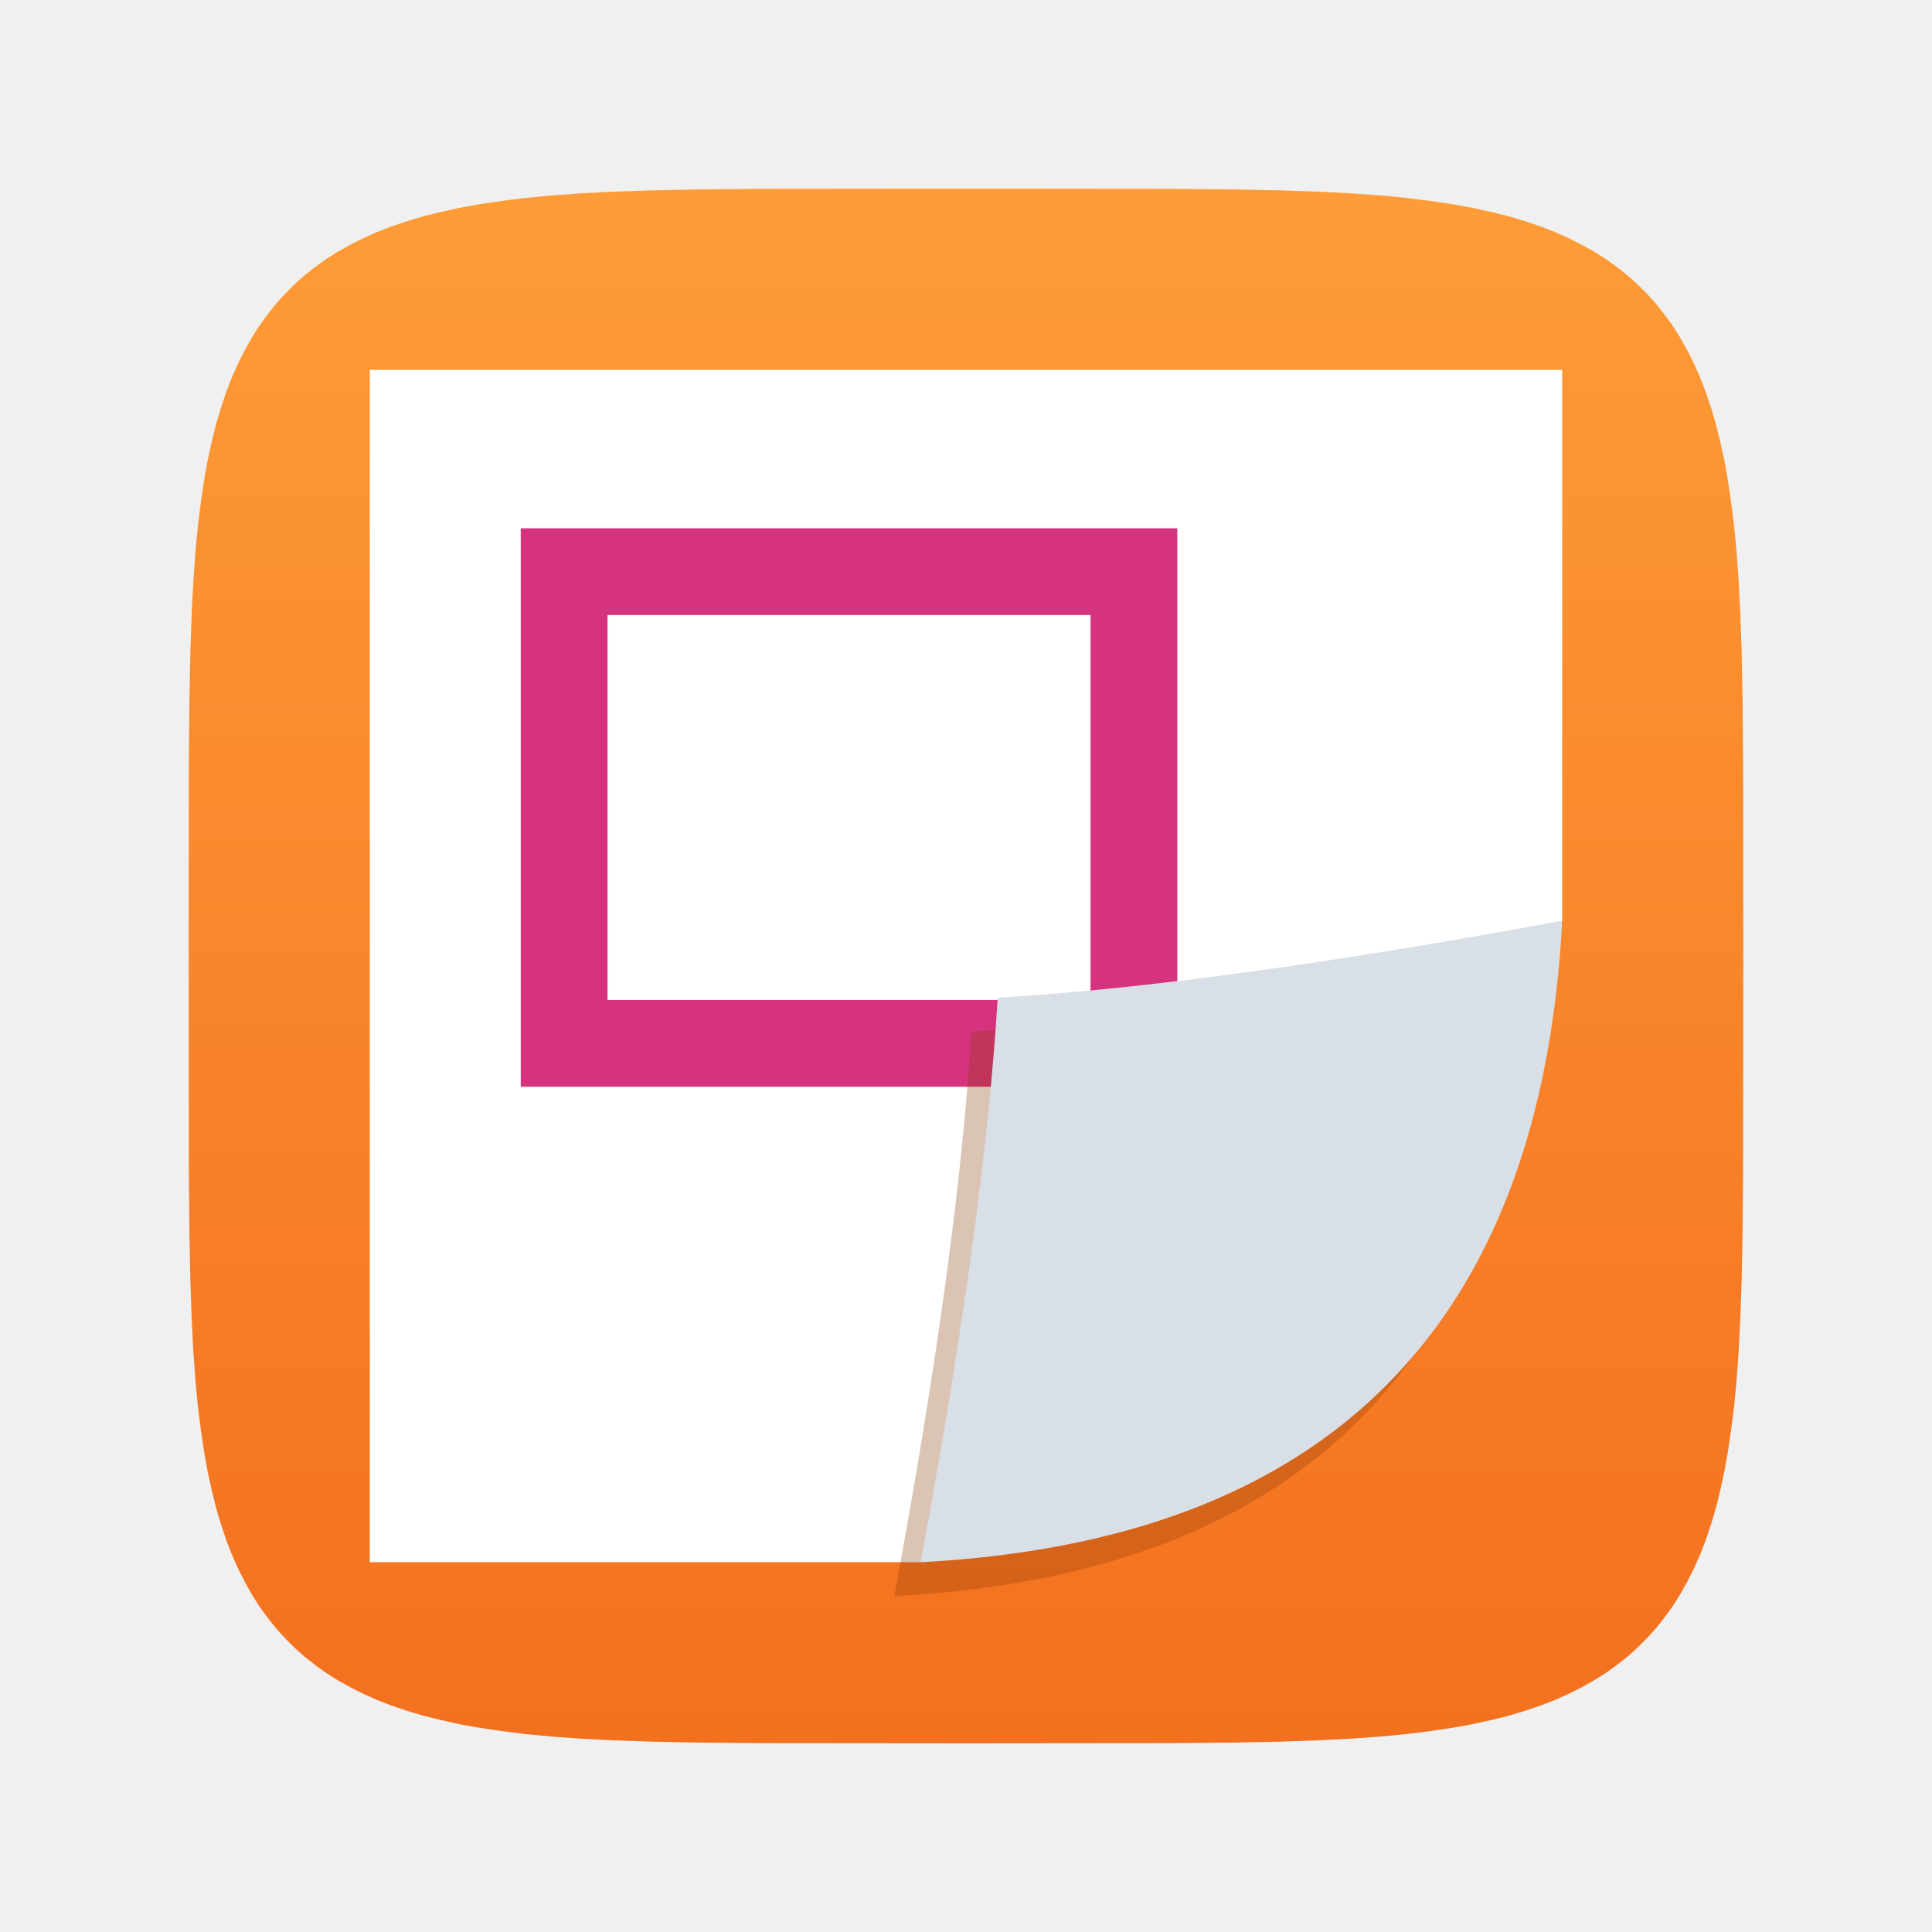
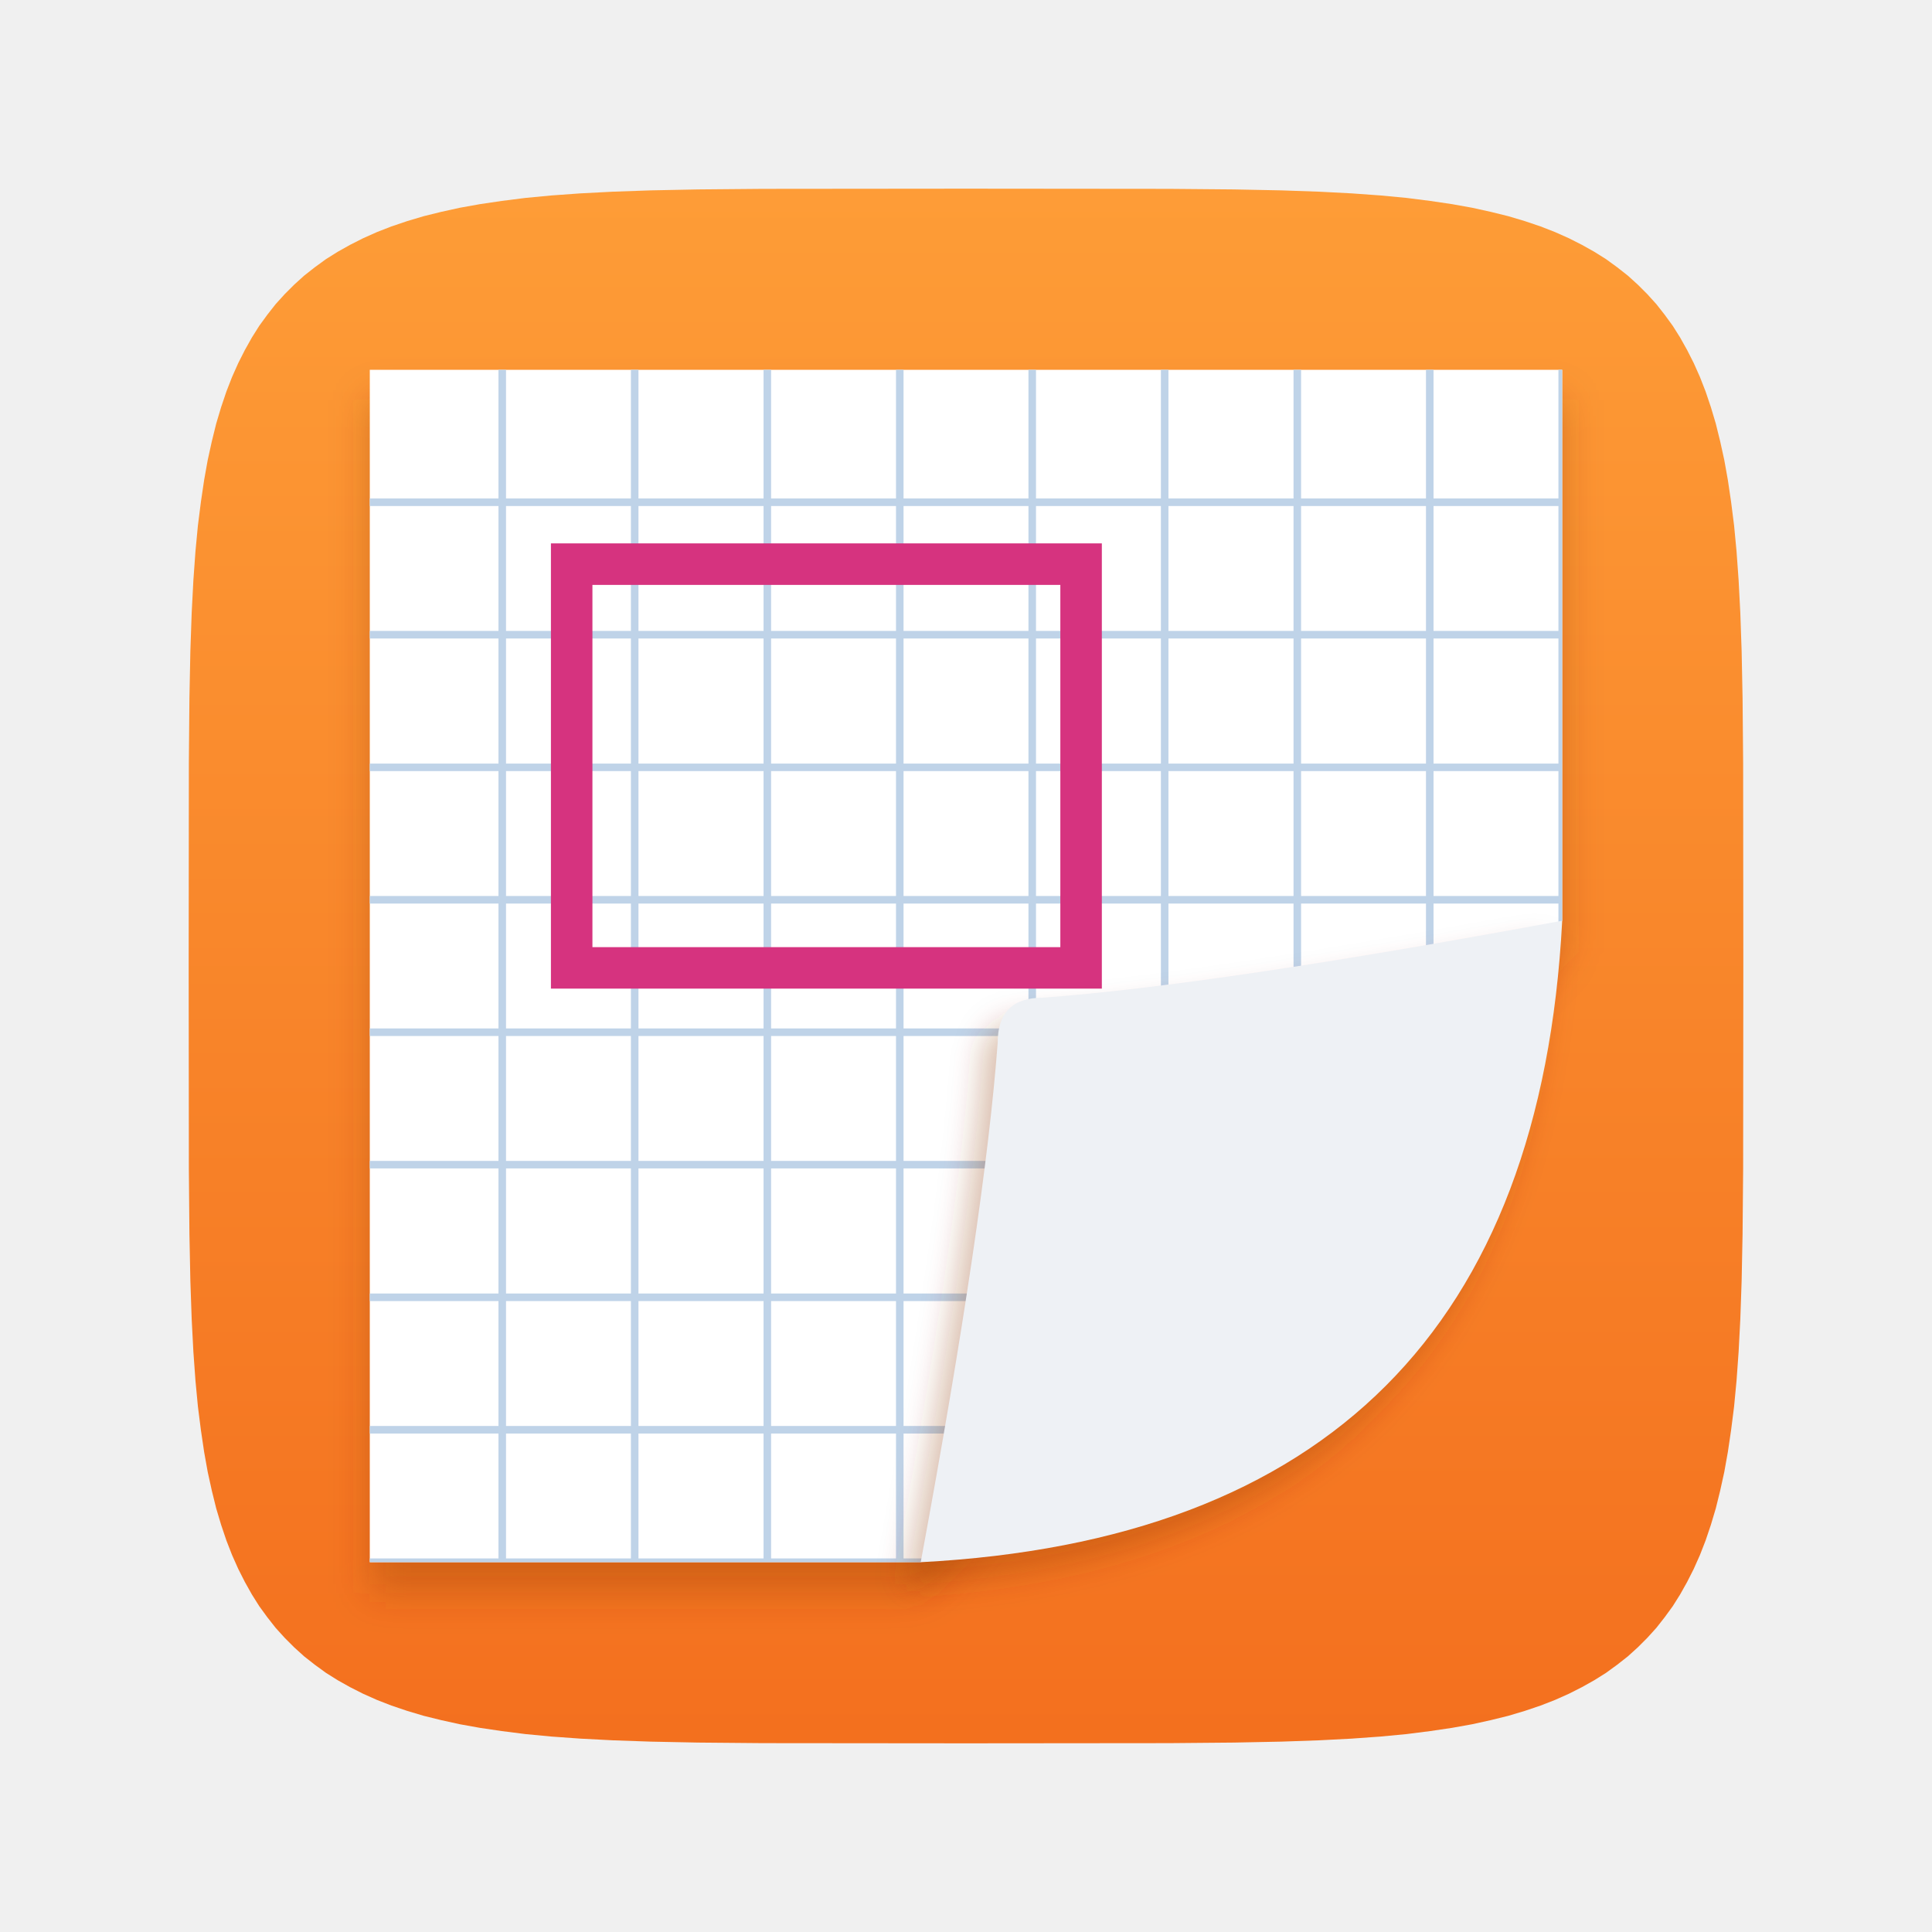
<svg xmlns="http://www.w3.org/2000/svg" xmlns:xlink="http://www.w3.org/1999/xlink" viewBox="0 0 1024 1024" width="1024" height="1024">
  <defs>
    <path id="squircle" d="M 924.0 512.0 L 923.9 619.7 L 923.6 654.0 L 923.1 679.0 L 922.4 699.2 L 921.5 716.5 L 920.4 731.8 L 919.1 745.5 L 917.5 758.1 L 915.8 769.6 L 913.9 780.2 L 911.7 790.2 L 909.4 799.5 L 906.8 808.2 L 904.0 816.5 L 901.0 824.2 L 897.7 831.6 L 894.2 838.5 L 890.5 845.1 L 886.6 851.3 L 882.3 857.2 L 877.9 862.8 L 873.1 868.1 L 868.1 873.1 L 862.8 877.9 L 857.2 882.3 L 851.3 886.6 L 845.1 890.5 L 838.5 894.2 L 831.6 897.7 L 824.2 901.0 L 816.5 904.0 L 808.2 906.8 L 799.5 909.4 L 790.2 911.7 L 780.2 913.9 L 769.6 915.8 L 758.1 917.5 L 745.5 919.1 L 731.8 920.4 L 716.5 921.5 L 699.2 922.4 L 679.0 923.1 L 654.0 923.6 L 619.7 923.9 L 512.0 924.0 L 404.3 923.9 L 370.0 923.6 L 345.0 923.1 L 324.8 922.4 L 307.5 921.5 L 292.2 920.4 L 278.5 919.1 L 265.9 917.5 L 254.4 915.8 L 243.8 913.9 L 233.8 911.7 L 224.5 909.4 L 215.8 906.8 L 207.5 904.0 L 199.8 901.0 L 192.4 897.7 L 185.5 894.2 L 178.9 890.5 L 172.7 886.6 L 166.8 882.3 L 161.2 877.9 L 155.9 873.1 L 150.9 868.1 L 146.1 862.8 L 141.7 857.2 L 137.4 851.3 L 133.5 845.1 L 129.8 838.5 L 126.3 831.6 L 123.0 824.2 L 120.0 816.5 L 117.2 808.2 L 114.6 799.5 L 112.3 790.2 L 110.1 780.2 L 108.2 769.6 L 106.5 758.1 L 104.9 745.5 L 103.6 731.8 L 102.5 716.5 L 101.6 699.2 L 100.9 679.0 L 100.4 654.0 L 100.1 619.7 L 100.0 512.0 L 100.1 404.3 L 100.4 370.0 L 100.9 345.0 L 101.6 324.8 L 102.5 307.5 L 103.6 292.2 L 104.9 278.5 L 106.5 265.9 L 108.2 254.4 L 110.1 243.8 L 112.3 233.8 L 114.6 224.5 L 117.2 215.8 L 120.0 207.5 L 123.0 199.8 L 126.3 192.4 L 129.8 185.5 L 133.5 178.9 L 137.4 172.7 L 141.7 166.8 L 146.1 161.2 L 150.9 155.9 L 155.9 150.9 L 161.2 146.1 L 166.8 141.7 L 172.7 137.4 L 178.9 133.5 L 185.5 129.8 L 192.4 126.3 L 199.8 123.0 L 207.5 120.0 L 215.8 117.2 L 224.5 114.6 L 233.8 112.3 L 243.8 110.1 L 254.4 108.2 L 265.9 106.5 L 278.5 104.9 L 292.2 103.6 L 307.5 102.5 L 324.8 101.6 L 345.0 100.9 L 370.0 100.4 L 404.3 100.1 L 512.0 100.0 L 619.7 100.1 L 654.0 100.4 L 679.0 100.9 L 699.2 101.6 L 716.5 102.5 L 731.8 103.6 L 745.5 104.9 L 758.1 106.5 L 769.6 108.2 L 780.2 110.1 L 790.2 112.3 L 799.5 114.6 L 808.2 117.2 L 816.5 120.0 L 824.2 123.0 L 831.6 126.3 L 838.5 129.8 L 845.1 133.5 L 851.3 137.4 L 857.2 141.7 L 862.8 146.1 L 868.1 150.9 L 873.1 155.9 L 877.9 161.2 L 882.3 166.8 L 886.6 172.7 L 890.5 178.9 L 894.2 185.5 L 897.7 192.4 L 901.0 199.8 L 904.0 207.5 L 906.8 215.8 L 909.4 224.5 L 911.7 233.8 L 913.9 243.8 L 915.8 254.4 L 917.5 265.9 L 919.1 278.5 L 920.4 292.2 L 921.5 307.5 L 922.4 324.8 L 923.1 345.0 L 923.6 370.0 L 923.9 404.3 Z" />
    <clipPath id="tile">
      <use xlink:href="#squircle" />
    </clipPath>
    <linearGradient id="ground" x1="0" y1="0" x2="0" y2="1">
      <stop offset="0" stop-color="#FFA23A" />
      <stop offset="1" stop-color="#F26A1B" />
    </linearGradient>
+     <filter id="blur-sheet-shadow" x="-25%" y="-25%" width="150%" height="150%">
+       <feGaussianBlur stdDeviation="10" />
+     </filter>
+     <filter id="blur-flap-shadow" x="-25%" y="-25%" width="150%" height="150%">
+       <feGaussianBlur stdDeviation="8" />
+     </filter>
  </defs>
  <g clip-path="url(#tile)">
    <rect x="0" y="0" width="1024" height="1024" fill="url(#ground)" />
+     <g id="layer-sheet-shadow" filter="url(#blur-sheet-shadow)">
+       <path d="M196.0 212.0L828.0 212.0L828.0 504.0L488.0 844.0L196.0 844.0Z" fill="#8A3A08" fill-opacity="0.32" />
+     </g>
    <g id="layer-sheet">
      <path d="M196.0 196.0L828.0 196.0L828.0 488.0L488.0 828.0L196.0 828.0Z" fill="#FFFFFF" />
    </g>
+     <g id="layer-grid">
+       <path d="M264.2 196.0L268.2 196.0L268.2 828.0L264.2 828.0ZM334.4 196.0L338.4 196.0L338.4 828.0L334.4 828.0ZM404.7 196.0L408.7 196.0L408.7 828.0L404.7 828.0ZM474.9 196.0L478.9 196.0L478.9 828.0L474.9 828.0ZM545.1 770.9L545.1 196.0L549.1 196.0L549.1 766.9ZM615.3 700.7L615.3 196.0L619.3 196.0L619.3 696.7ZM685.6 630.4L685.6 196.0L689.6 196.0L689.6 626.4ZM755.8 560.2L755.8 196.0L759.8 196.0L759.8 556.2ZM826.0 490.0L826.0 196.0L828.0 196.0L828.0 488.0ZM196.0 264.2L828.0 264.2L828.0 268.2L196.0 268.2ZM196.0 334.4L828.0 334.4L828.0 338.4L196.0 338.4ZM196.0 404.7L828.0 404.7L828.0 408.7L196.0 408.7ZM196.0 474.9L828.0 474.9L828.0 478.9L196.0 478.9ZM196.0 545.1L770.9 545.1L766.9 549.1L196.0 549.1ZM196.0 615.3L700.7 615.3L696.7 619.3L196.0 619.3ZM196.0 685.6L630.4 685.6L626.4 689.6L196.0 689.6ZM196.0 755.8L560.2 755.8L556.2 759.8L196.0 759.8ZM196.0 828.0L196.0 826.0L490.0 826.0L488.0 828.0Z" fill="#BFD3E8" />
+     </g>
    <g id="layer-extent">
-       <path d="M276 280H624V576H276ZM322 326V530H578V326Z" fill="#D6337F" />
+       <path d="M292 288H584V524H292ZM314 310V502H562V310Z" fill="#D6337F" />
    </g>
-     <g id="layer-flap-shadow">
-       <path d="M474 846Q797 829 814 506Q630.4 540 514.8 546.8Q508 662.4 474 846Z" fill="#8A3A08" fill-opacity="0.3" />
+     <g id="layer-flap-shadow" filter="url(#blur-flap-shadow)">
+       <path d="M480.0 840.0Q803.0 823.0 820.0 500.0Q636.4 534.0 544.6 540.8Q520.8 540.8 520.8 564.6Q514.0 656.4 480.0 840.0Z" fill="#8A3A08" fill-opacity="0.32" />
    </g>
    <g id="layer-flap">
-       <path d="M488 828Q811 811 828 488Q644.4 522 528.8 528.8Q522 644.4 488 828Z" fill="#D9DFE7" />
+       <path d="M488.0 828.0Q811.0 811.0 828.0 488.0Q644.4 522.0 552.6 528.8Q528.8 528.8 528.8 552.6Q522.0 644.4 488.0 828.0Z" fill="#EEF1F5" />
    </g>
  </g>
</svg>
